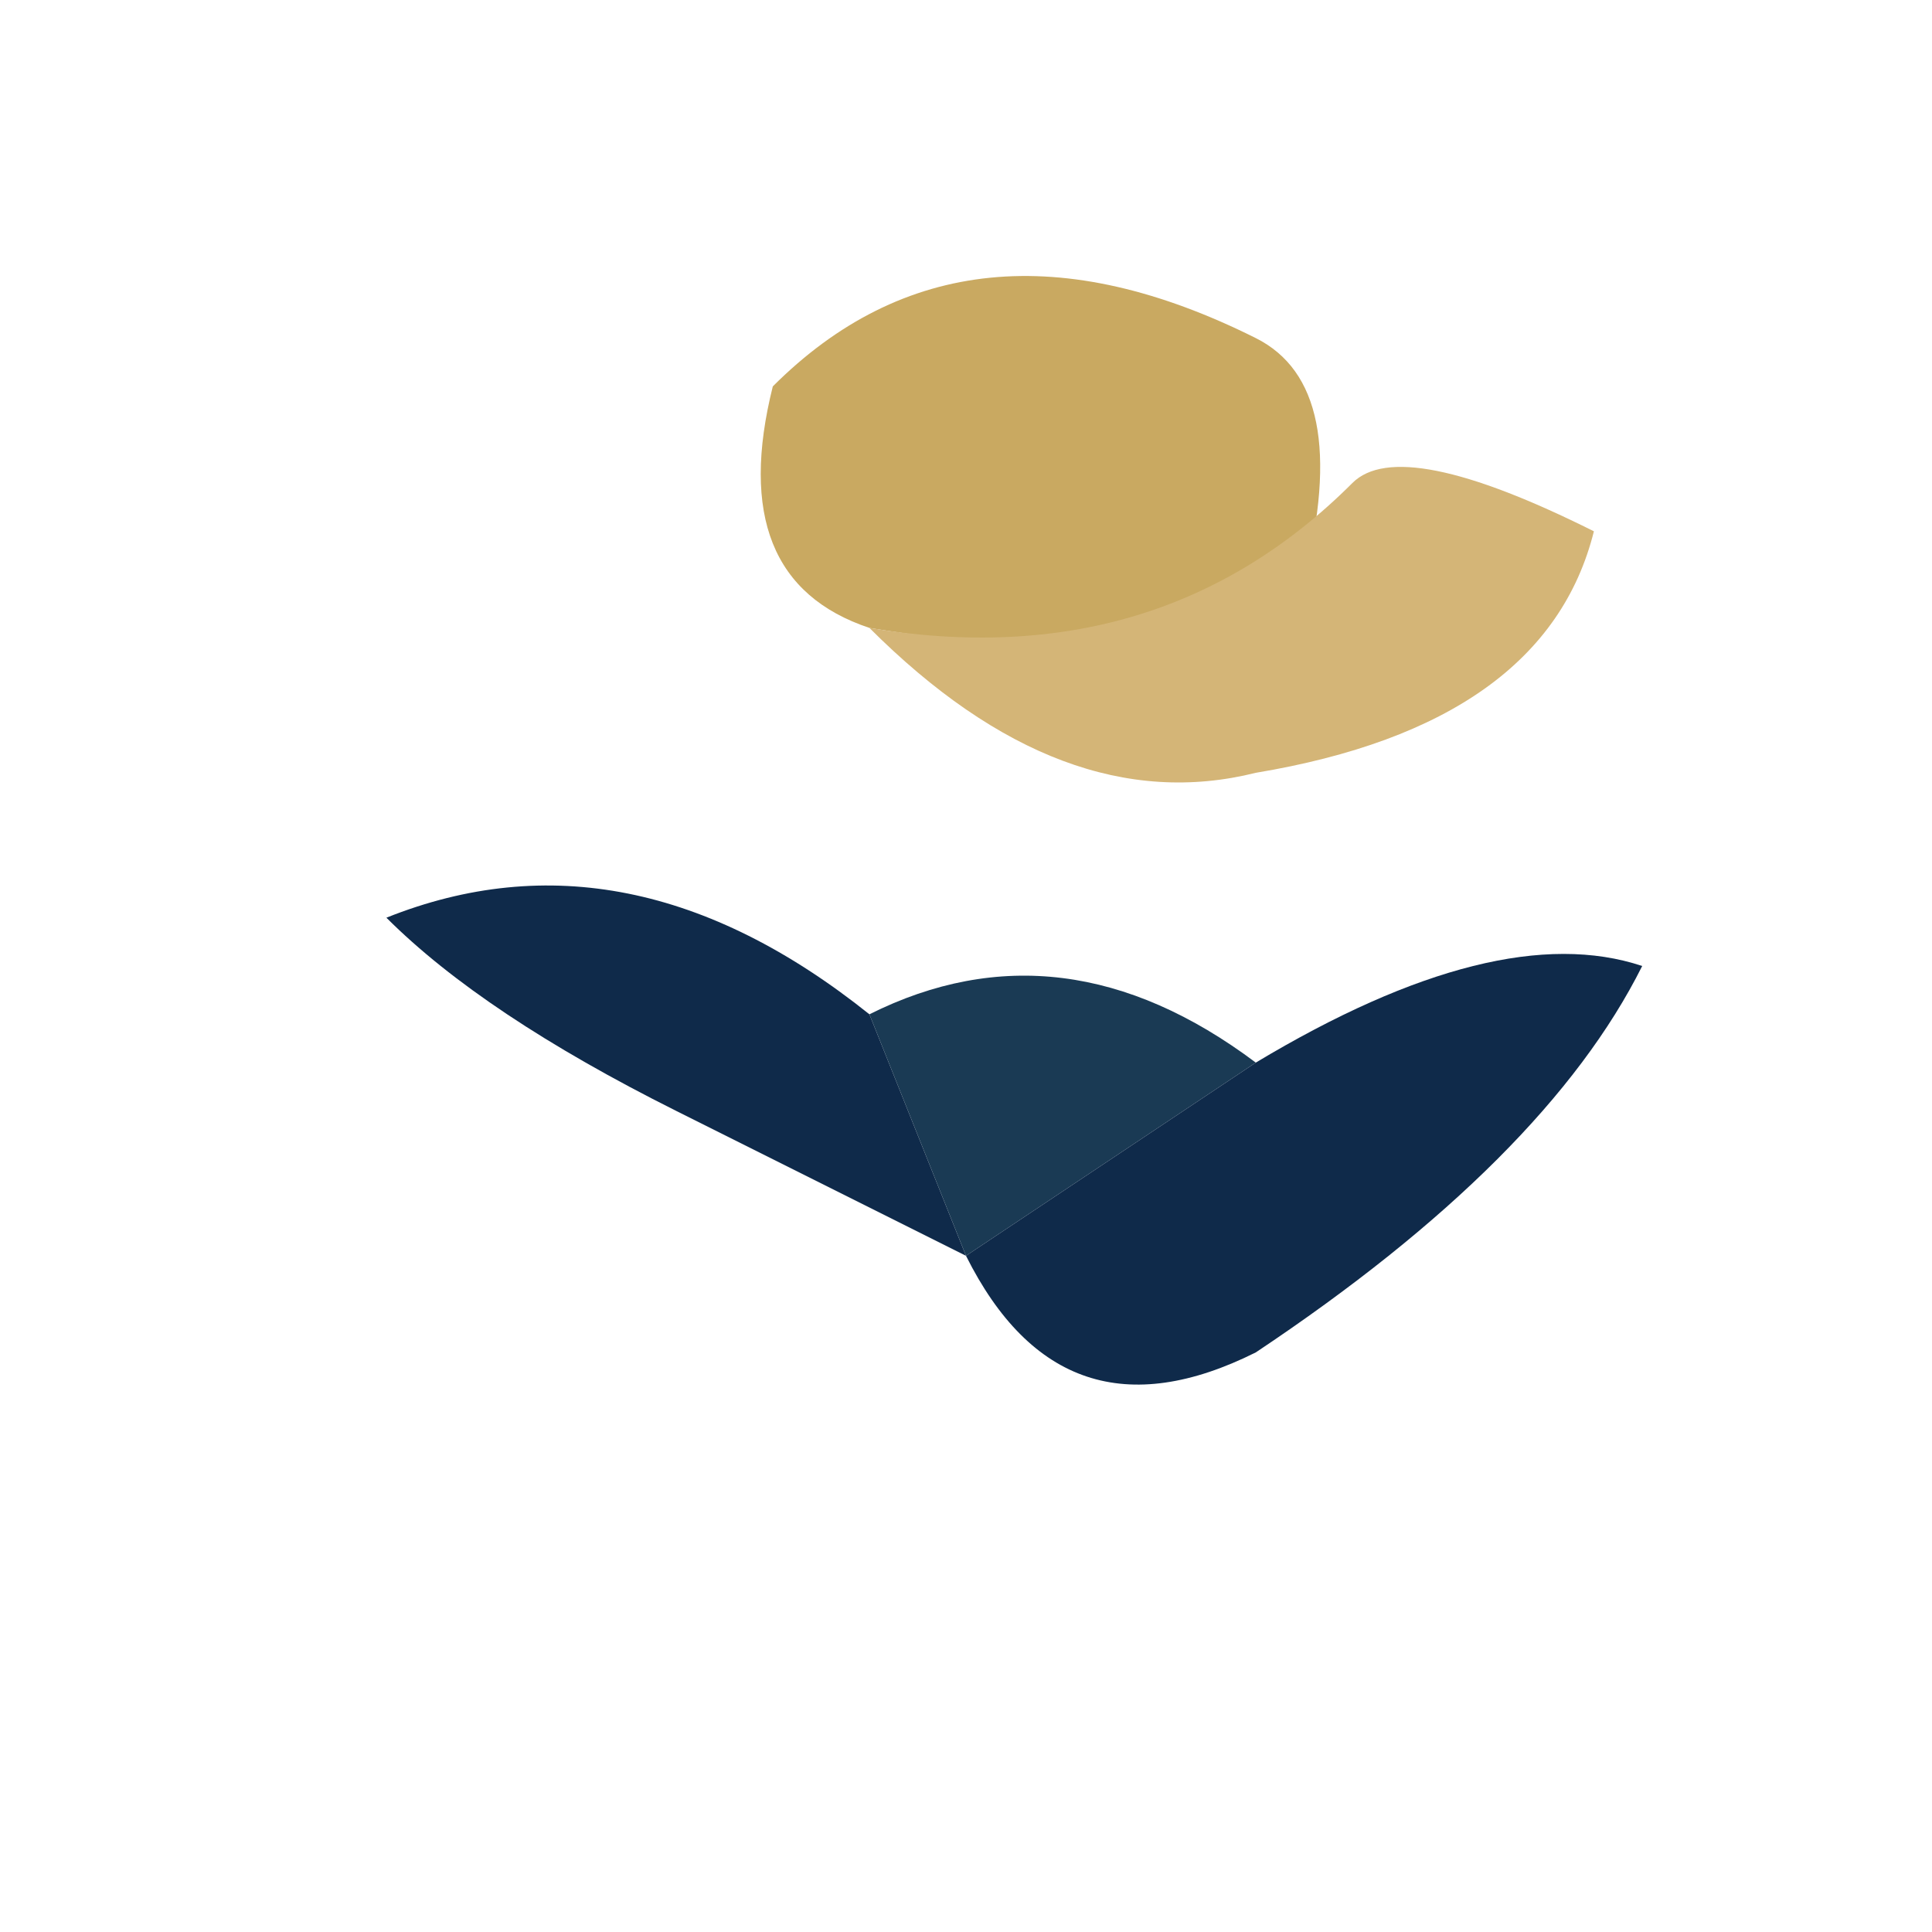
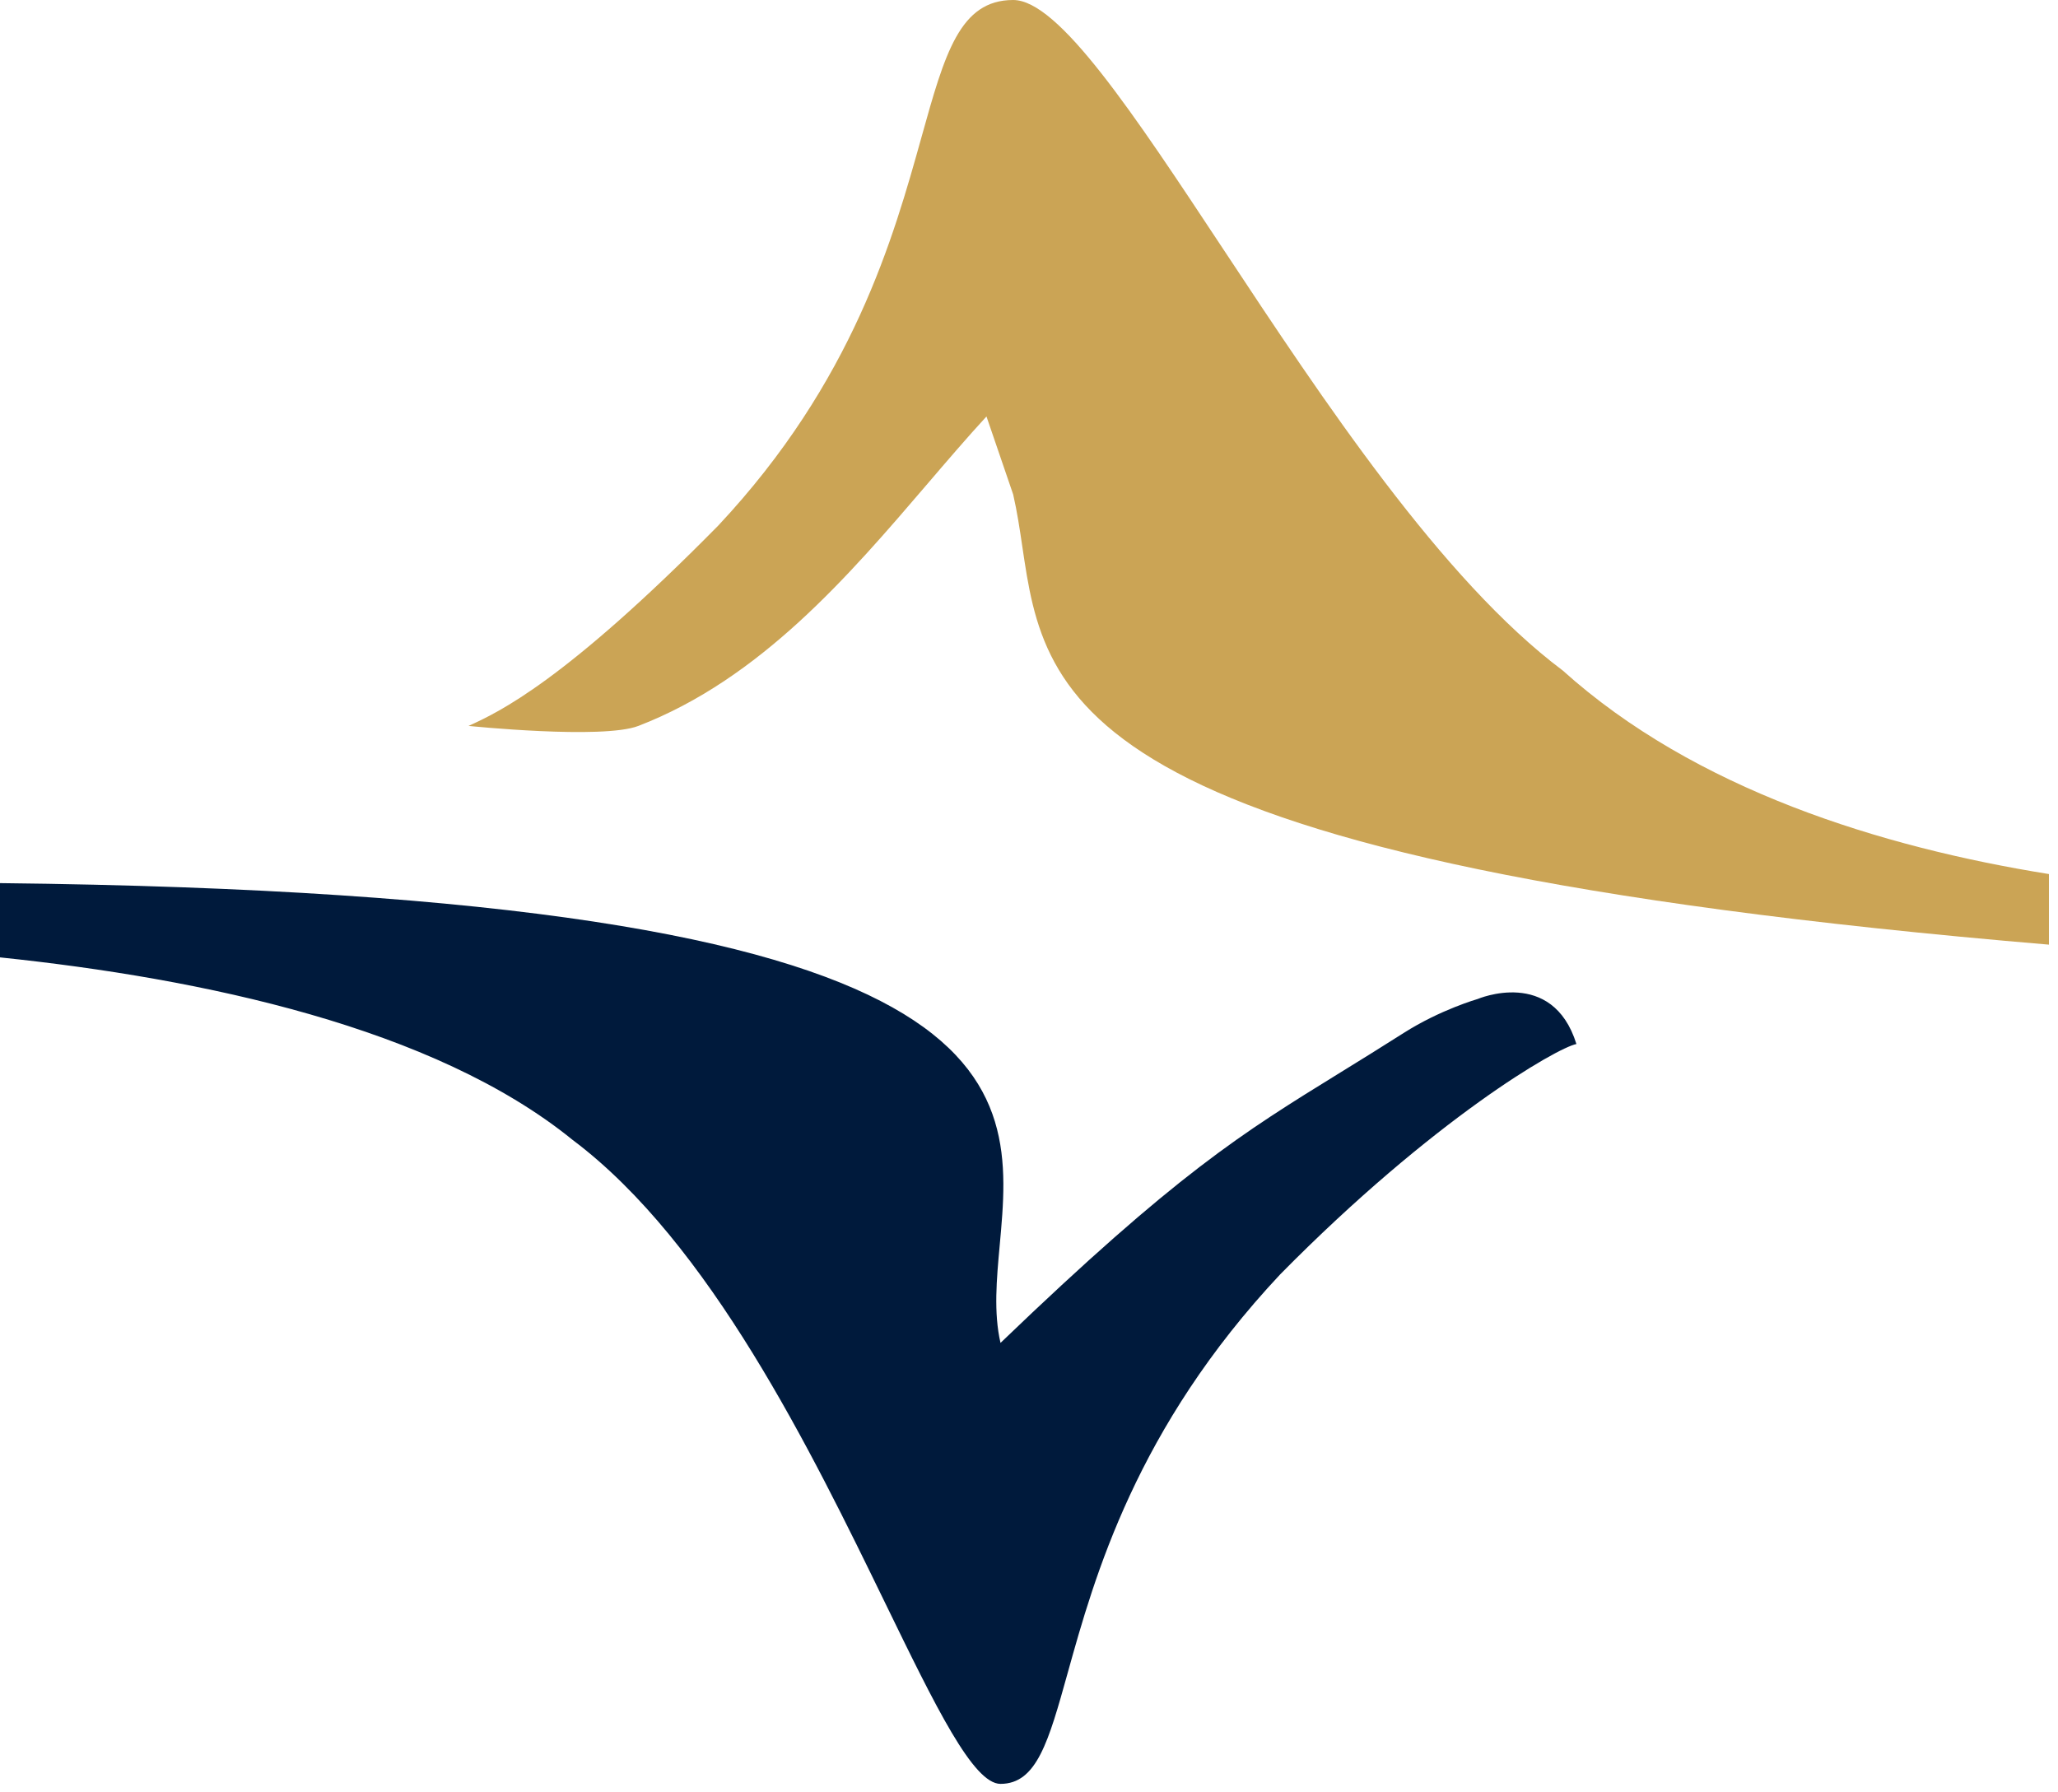
- <svg xmlns="http://www.w3.org/2000/svg" viewBox="0 0 200 200">
-   <path d="M 80 40 Q 100 20, 130 35 Q 140 40, 135 60 Q 120 70, 90 65 Q 75 60, 80 40 Z" fill="#C9A961" />
-   <path d="M 90 65 Q 120 70, 140 50 Q 145 45, 165 55 Q 160 75, 130 80 Q 110 85, 90 65 Z" fill="#D4B577" />
-   <path d="M 40 95 Q 65 85, 90 105 L 100 130 L 70 115 Q 50 105, 40 95 Z" fill="#0F2A4A" />
-   <path d="M 90 105 L 100 130 L 130 110 Q 110 95, 90 105 Z" fill="#1a3a54" />
-   <path d="M 100 130 L 130 110 Q 155 95, 170 100 Q 160 120, 130 140 Q 110 150, 100 130 Z" fill="#0F2A4A" />
+ <svg xmlns="http://www.w3.org/2000/svg" width="201" height="175" viewBox="0 0 201 175" fill="none">
+   <path d="M0 93.511C19.73 95.568 42.412 100.348 55.932 111.344C69.331 121.392 79.252 141.777 86.478 156.623C91.386 166.707 95.051 174.237 97.717 174.237C101.259 174.237 102.414 170.092 104.278 163.403C106.904 153.98 110.938 139.507 125.037 124.468C140.037 109.255 152.09 102.33 153.965 101.973C151.62 94.447 144.319 97.576 144.319 97.576C144.319 97.576 140.669 98.619 137.09 100.897C134.835 102.334 132.814 103.58 130.922 104.747C121.278 110.697 114.958 114.596 97.717 131.165C97.037 128.215 97.334 124.97 97.641 121.614C99.094 105.722 100.772 87.361 0 86.258V93.511Z" fill="#001A3C" />
+   <path d="M200.115 85.373C183.762 82.747 165.563 77.131 152.626 65.488C140.825 56.637 129.202 39.053 119.472 24.334C110.652 10.99 103.388 3.04137e-08 98.955 3.04137e-08C93.738 -0 92.275 5.242 90.009 13.364C87.264 23.202 83.34 37.265 70.135 51.351C55.135 66.565 48.706 69.564 45.76 70.903C45.76 70.903 58.867 72.248 62.35 70.903C74.288 66.295 82.905 56.228 90.599 47.239C92.562 44.946 94.465 42.722 96.347 40.678L98.954 48.293C99.343 49.981 99.596 51.688 99.85 53.403C102.087 68.496 104.413 84.19 200.115 92.267V85.373Z" fill="#CBA455" />
</svg>
